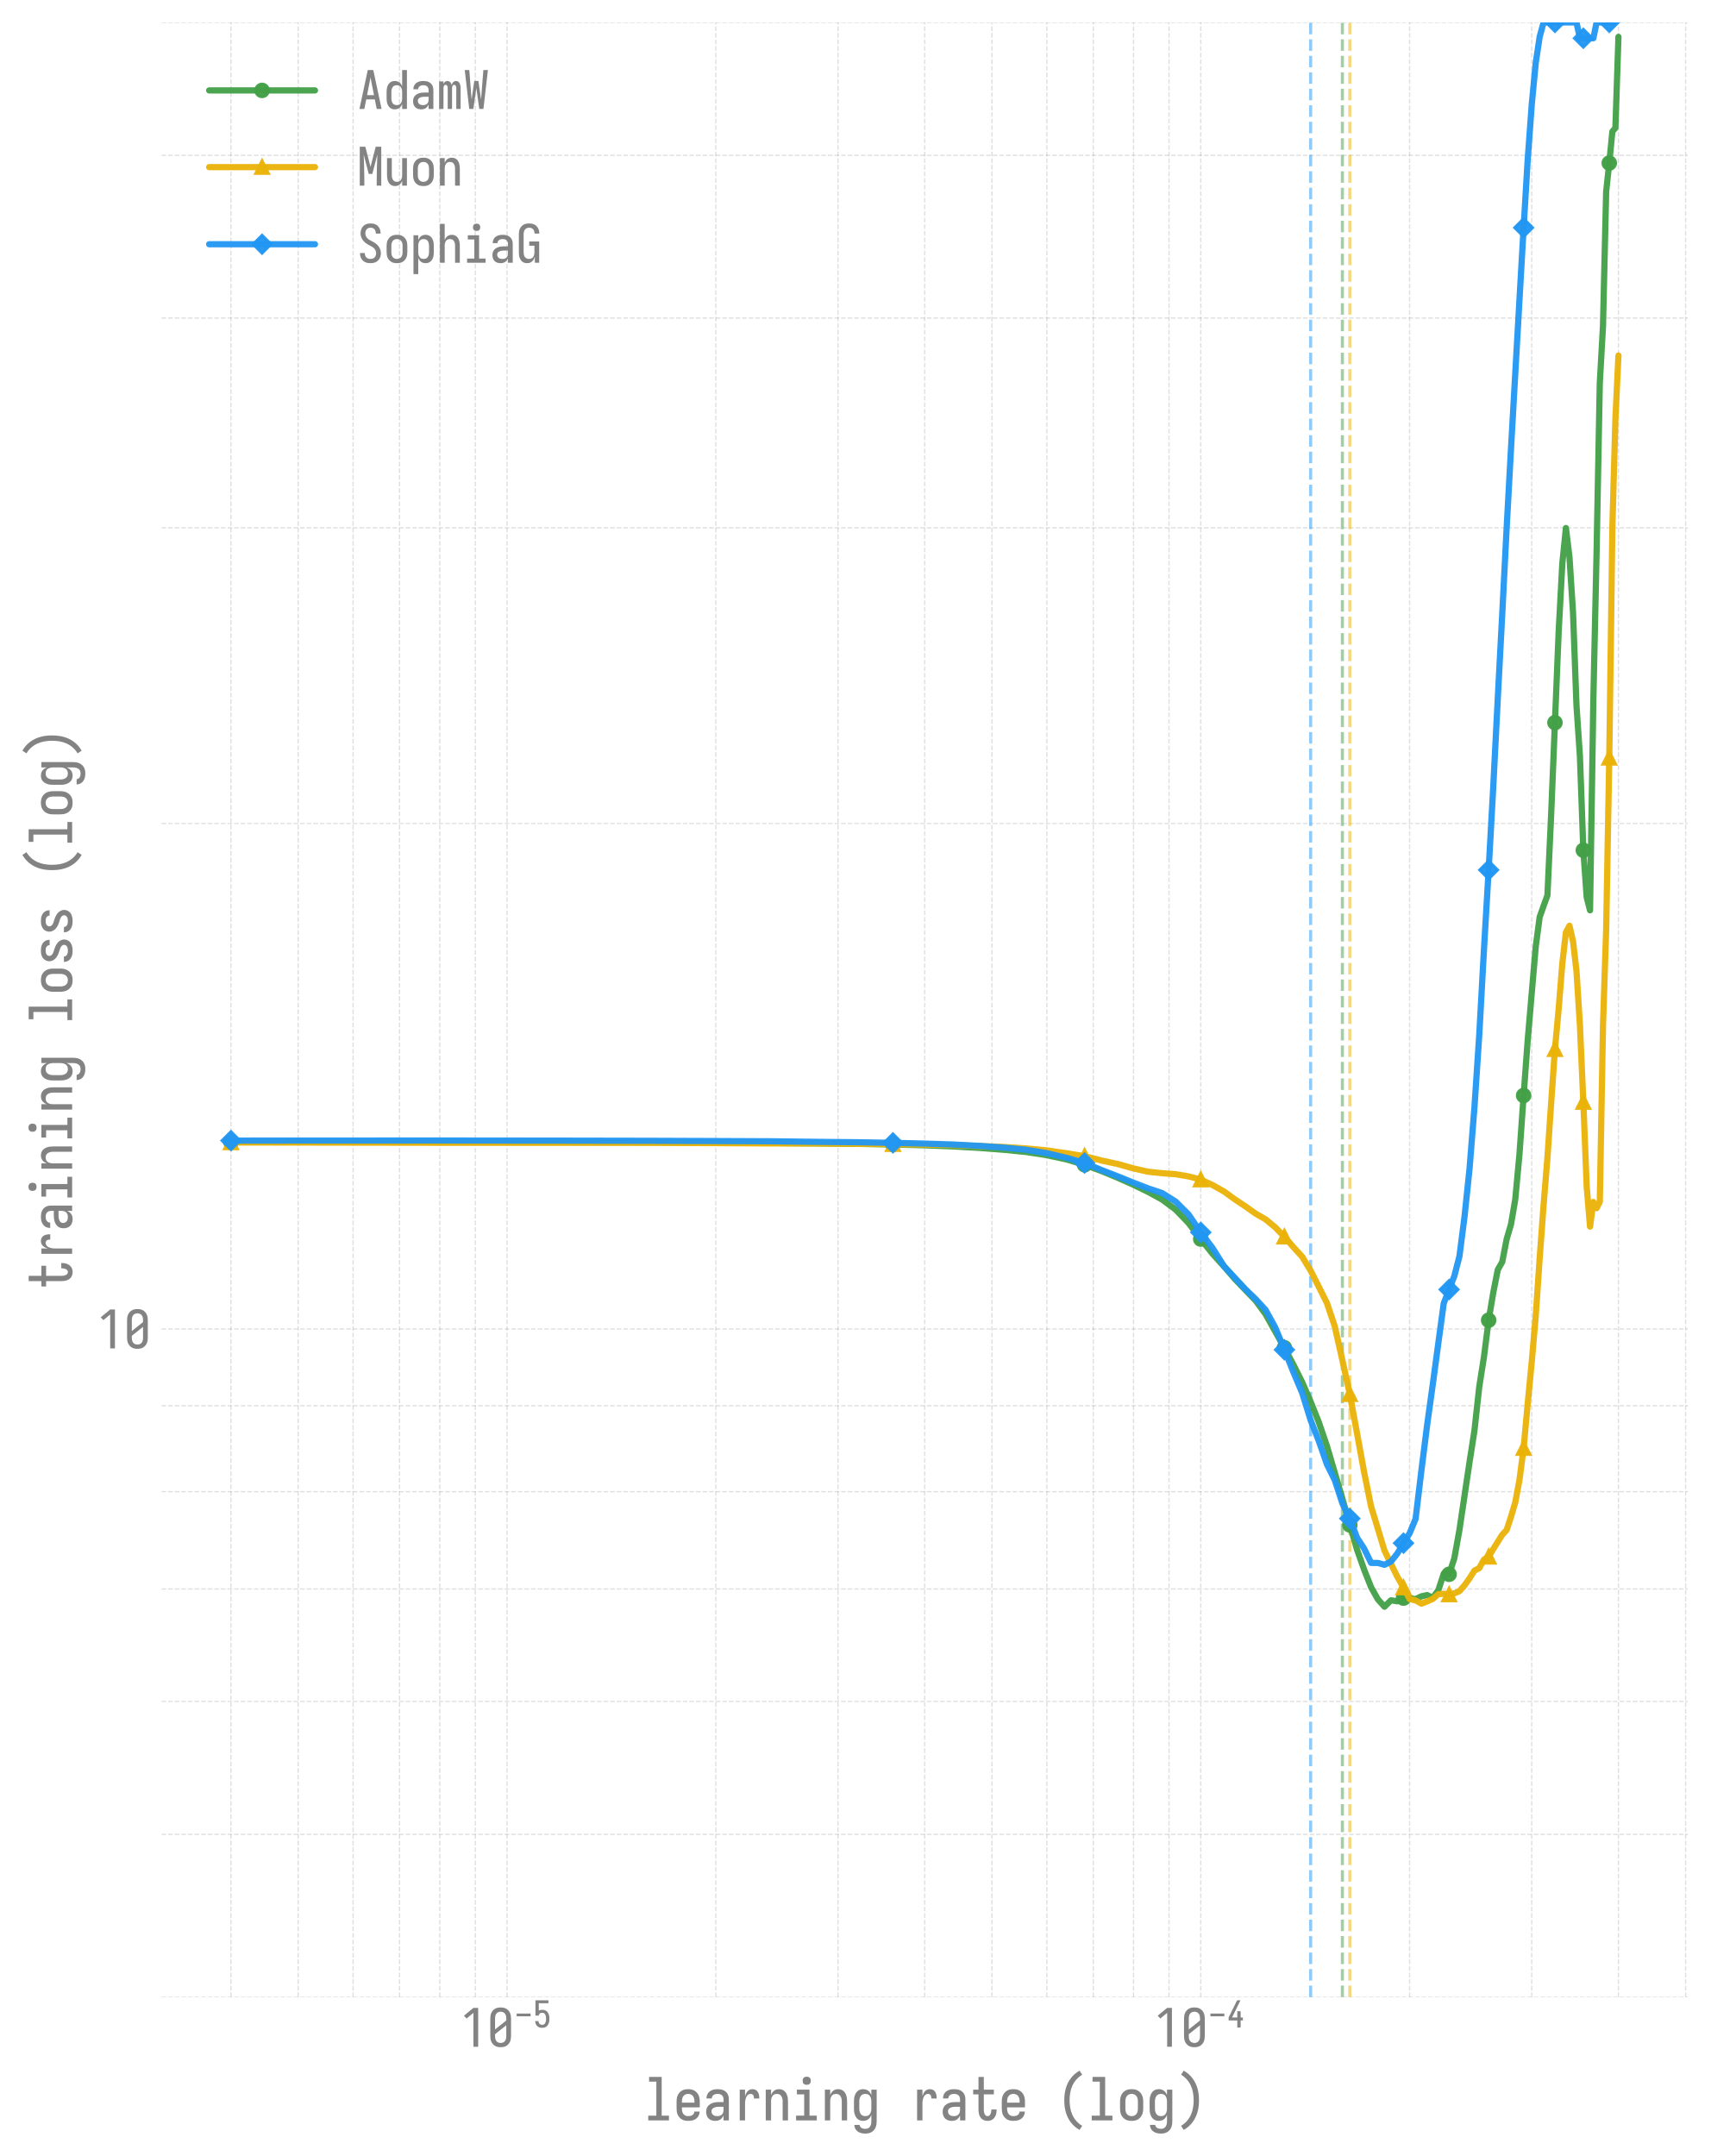
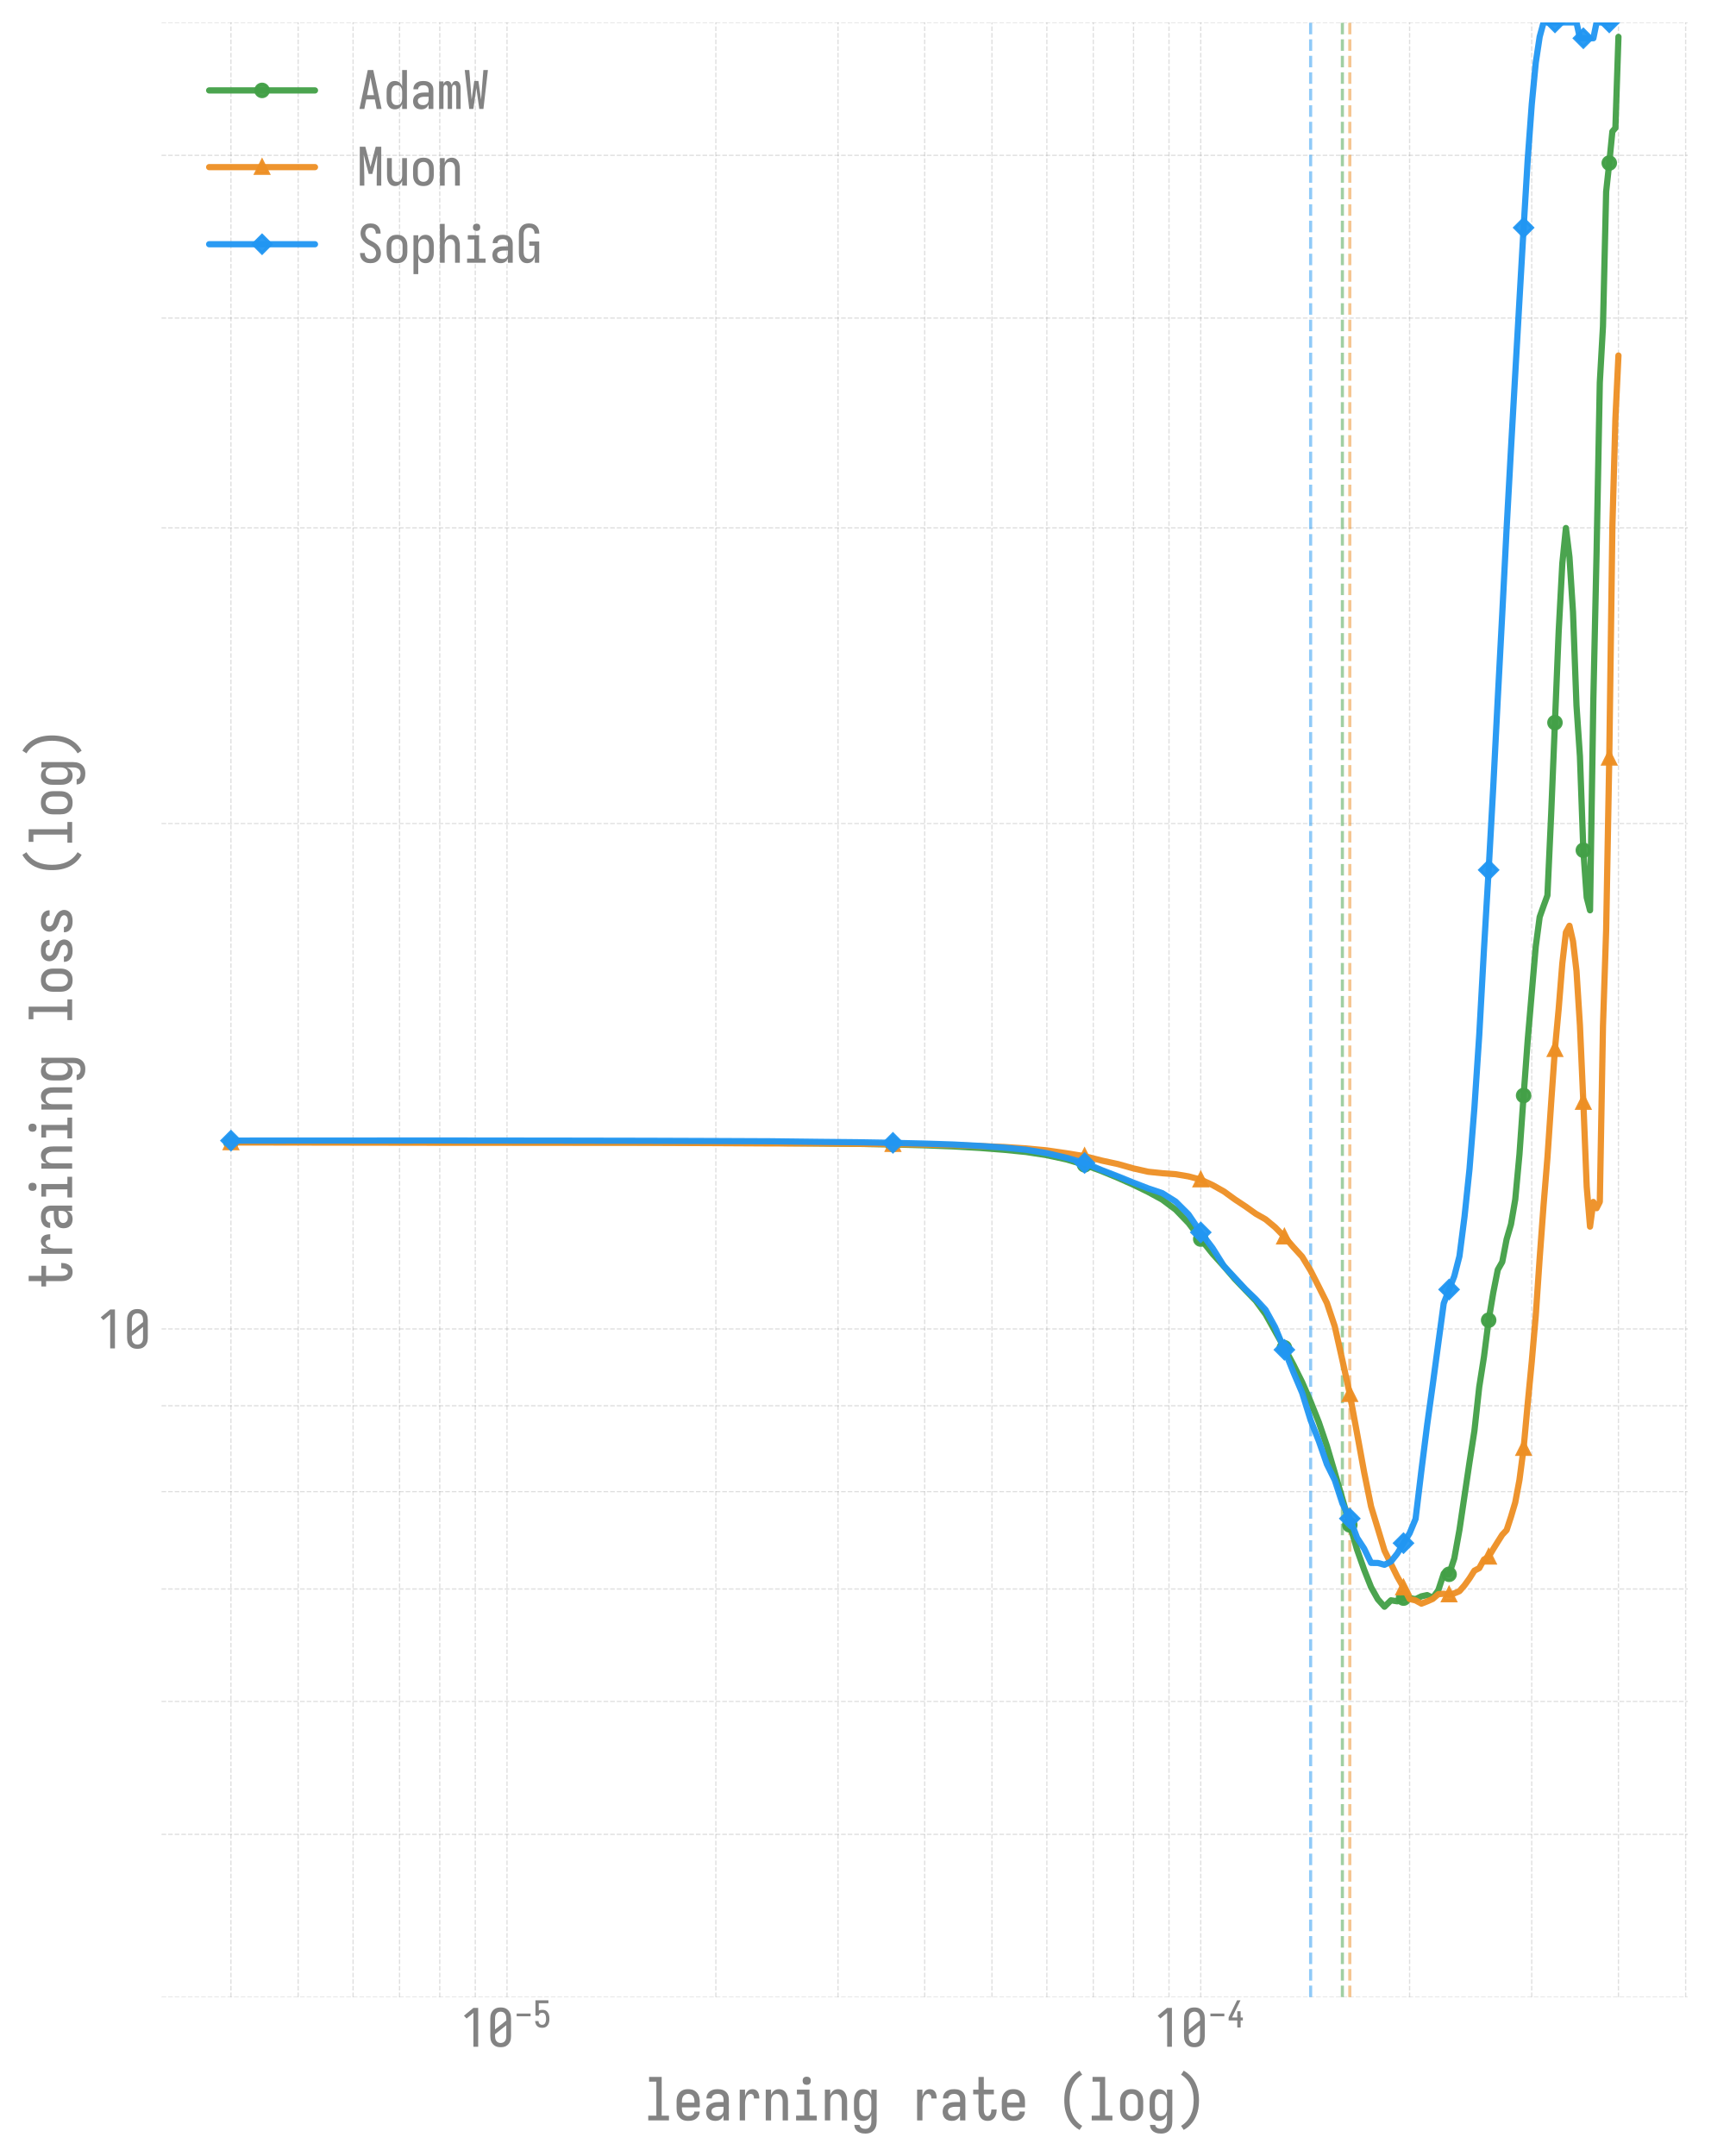
<svg xmlns="http://www.w3.org/2000/svg" xmlns:xlink="http://www.w3.org/1999/xlink" width="732.73" height="923.72" viewBox="0 0 549.55 692.79">
  <defs>
    <style>*{stroke-linejoin:round;stroke-linecap:butt}</style>
  </defs>
  <g id="figure_1">
    <path id="patch_1" d="M0 692.79h549.55V0H0z" style="fill:none;opacity:0" />
    <g id="axes_1">
      <path id="patch_2" d="M51.91 641.73h490.44V7.2H51.91z" style="fill:none;opacity:0" />
      <g id="matplotlib.axis_1">
        <g id="xtick_1">
          <path id="line2d_1" d="M162.92 641.73V7.2" clip-path="url(#p5cb5ee61a5)" style="fill:none;stroke-dasharray:1.48,.64;stroke-dashoffset:0;stroke:#838383;stroke-opacity:.25;stroke-width:.4" />
          <g id="text_1" style="fill:#838383" transform="matrix(.17 0 0 -.17 148.13 657.72)">
            <defs>
              <path id="Iosevka25-Medium-31" d="M1504 0v4102l-826-684-320 339 1146 947h576V0z" transform="scale(.01563)" />
              <path id="Iosevka25-Medium-30" d="M1600-51q-173 0-346 32-172 32-323 118-150 87-269 218-118 131-189 288-70 157-99 329-28 173-28 346v2144q0 173 28 345 29 173 99 330 71 157 189 288 119 131 269 217 151 87 323 119 173 32 346 32t345-32q173-32 323-119 151-86 269-217 119-131 189-288 71-157 99-330 29-172 29-345V1280q0-173-29-346-28-172-99-329-70-157-189-288-118-131-269-218-150-86-323-118-172-32-345-32M922 2099l1356 1082v243q0 154-32 304t-122 272q-89 122-230 182-140 61-294 61t-295-61q-140-60-230-182-89-122-121-272t-32-304zm678-1638q154 0 294 60 141 61 230 183 90 122 122 272t32 304v1325L922 1523v-243q0-154 32-304t121-272q90-122 230-183 141-60 295-60" transform="scale(.01563)" />
              <path id="Iosevka25-Medium-2212" d="M397 1939v474h2406v-474z" transform="scale(.01563)" />
              <path id="Iosevka25-Medium-35" d="M1613-51q-160 0-317 29-157 28-298 98-140 71-256 183-115 112-192 253-76 141-118 297-42 157-48 311h576q6-128 51-253t134-221q90-96 215-141 125-44 253-44 115 0 227 44 112 45 189 128 77 84 125 192 48 109 76 221 29 112 38 227 10 116 10 231t-10 230q-9 116-35 228-25 112-70 217-45 106-122 192-76 87-185 131-109 45-224 45-109 0-218-23-108-22-198-86t-141-166-57-211H442v2643h2240v-512H1018V2944q147 64 303 89 157 26 311 26 192 0 374-48 183-48 330-160t252-272q106-160 164-336t80-362q22-185 22-377 0-186-22-375-22-188-83-364t-167-336q-105-160-259-272Q2170 45 1987-3q-182-48-374-48" transform="scale(.01563)" />
            </defs>
            <use xlink:href="#Iosevka25-Medium-31" transform="translate(0 .15)" />
            <use xlink:href="#Iosevka25-Medium-30" transform="translate(50 .15)" />
            <use xlink:href="#Iosevka25-Medium-2212" transform="matrix(.7 0 0 .7 100.91 36.55)" />
            <use xlink:href="#Iosevka25-Medium-35" transform="matrix(.7 0 0 .7 135.91 36.55)" />
          </g>
        </g>
        <g id="xtick_2">
          <path id="line2d_3" d="M385.84 641.73V7.2" clip-path="url(#p5cb5ee61a5)" style="fill:none;stroke-dasharray:1.48,.64;stroke-dashoffset:0;stroke:#838383;stroke-opacity:.25;stroke-width:.4" />
          <g id="text_2" style="fill:#838383" transform="matrix(.17 0 0 -.17 371.05 657.72)">
            <defs>
              <path id="Iosevka25-Medium-34" d="M1843 0v1222H346v506l1465 2976h583L934 1728h909v1082h576V1728h384v-506h-384V0z" transform="scale(.01563)" />
            </defs>
            <use xlink:href="#Iosevka25-Medium-31" transform="translate(0 .15)" />
            <use xlink:href="#Iosevka25-Medium-30" transform="translate(50 .15)" />
            <use xlink:href="#Iosevka25-Medium-2212" transform="matrix(.7 0 0 .7 100.91 36.55)" />
            <use xlink:href="#Iosevka25-Medium-34" transform="matrix(.7 0 0 .7 135.91 36.55)" />
          </g>
        </g>
        <g id="xtick_3">
          <path id="line2d_5" d="M74.2 641.73V7.2" clip-path="url(#p5cb5ee61a5)" style="fill:none;stroke-dasharray:1.48,.64;stroke-dashoffset:0;stroke:#838383;stroke-opacity:.25;stroke-width:.4" />
        </g>
        <g id="xtick_4">
          <path id="line2d_7" d="M95.81 641.73V7.2" clip-path="url(#p5cb5ee61a5)" style="fill:none;stroke-dasharray:1.48,.64;stroke-dashoffset:0;stroke:#838383;stroke-opacity:.25;stroke-width:.4" />
        </g>
        <g id="xtick_5">
          <path id="line2d_9" d="M113.46 641.73V7.2" clip-path="url(#p5cb5ee61a5)" style="fill:none;stroke-dasharray:1.48,.64;stroke-dashoffset:0;stroke:#838383;stroke-opacity:.25;stroke-width:.4" />
        </g>
        <g id="xtick_6">
          <path id="line2d_11" d="M128.39 641.73V7.2" clip-path="url(#p5cb5ee61a5)" style="fill:none;stroke-dasharray:1.48,.64;stroke-dashoffset:0;stroke:#838383;stroke-opacity:.25;stroke-width:.4" />
        </g>
        <g id="xtick_7">
          <path id="line2d_13" d="M141.31 641.73V7.2" clip-path="url(#p5cb5ee61a5)" style="fill:none;stroke-dasharray:1.48,.64;stroke-dashoffset:0;stroke:#838383;stroke-opacity:.25;stroke-width:.4" />
        </g>
        <g id="xtick_8">
          <path id="line2d_15" d="M152.72 641.73V7.2" clip-path="url(#p5cb5ee61a5)" style="fill:none;stroke-dasharray:1.48,.64;stroke-dashoffset:0;stroke:#838383;stroke-opacity:.25;stroke-width:.4" />
        </g>
        <g id="xtick_9">
          <path id="line2d_17" d="M230.03 641.73V7.2" clip-path="url(#p5cb5ee61a5)" style="fill:none;stroke-dasharray:1.48,.64;stroke-dashoffset:0;stroke:#838383;stroke-opacity:.25;stroke-width:.4" />
        </g>
        <g id="xtick_10">
          <path id="line2d_19" d="M269.28 641.73V7.2" clip-path="url(#p5cb5ee61a5)" style="fill:none;stroke-dasharray:1.48,.64;stroke-dashoffset:0;stroke:#838383;stroke-opacity:.25;stroke-width:.4" />
        </g>
        <g id="xtick_11">
          <path id="line2d_21" d="M297.13 641.73V7.2" clip-path="url(#p5cb5ee61a5)" style="fill:none;stroke-dasharray:1.48,.64;stroke-dashoffset:0;stroke:#838383;stroke-opacity:.25;stroke-width:.4" />
        </g>
        <g id="xtick_12">
          <path id="line2d_23" d="M318.74 641.73V7.2" clip-path="url(#p5cb5ee61a5)" style="fill:none;stroke-dasharray:1.48,.64;stroke-dashoffset:0;stroke:#838383;stroke-opacity:.25;stroke-width:.4" />
        </g>
        <g id="xtick_13">
          <path id="line2d_25" d="M336.39 641.73V7.2" clip-path="url(#p5cb5ee61a5)" style="fill:none;stroke-dasharray:1.48,.64;stroke-dashoffset:0;stroke:#838383;stroke-opacity:.25;stroke-width:.4" />
        </g>
        <g id="xtick_14">
          <path id="line2d_27" d="M351.31 641.73V7.2" clip-path="url(#p5cb5ee61a5)" style="fill:none;stroke-dasharray:1.48,.64;stroke-dashoffset:0;stroke:#838383;stroke-opacity:.25;stroke-width:.4" />
        </g>
        <g id="xtick_15">
          <path id="line2d_29" d="M364.24 641.73V7.2" clip-path="url(#p5cb5ee61a5)" style="fill:none;stroke-dasharray:1.48,.64;stroke-dashoffset:0;stroke:#838383;stroke-opacity:.25;stroke-width:.4" />
        </g>
        <g id="xtick_16">
          <path id="line2d_31" d="M375.64 641.73V7.2" clip-path="url(#p5cb5ee61a5)" style="fill:none;stroke-dasharray:1.48,.64;stroke-dashoffset:0;stroke:#838383;stroke-opacity:.25;stroke-width:.4" />
        </g>
        <g id="xtick_17">
          <path id="line2d_33" d="M452.95 641.73V7.2" clip-path="url(#p5cb5ee61a5)" style="fill:none;stroke-dasharray:1.48,.64;stroke-dashoffset:0;stroke:#838383;stroke-opacity:.25;stroke-width:.4" />
        </g>
        <g id="xtick_18">
          <path id="line2d_35" d="M492.2 641.73V7.2" clip-path="url(#p5cb5ee61a5)" style="fill:none;stroke-dasharray:1.48,.64;stroke-dashoffset:0;stroke:#838383;stroke-opacity:.25;stroke-width:.4" />
        </g>
        <g id="xtick_19">
          <path id="line2d_37" d="M520.06 641.73V7.2" clip-path="url(#p5cb5ee61a5)" style="fill:none;stroke-dasharray:1.48,.64;stroke-dashoffset:0;stroke:#838383;stroke-opacity:.25;stroke-width:.4" />
        </g>
        <g id="xtick_20">
          <path id="line2d_39" d="M541.66 641.73V7.2" clip-path="url(#p5cb5ee61a5)" style="fill:none;stroke-dasharray:1.48,.64;stroke-dashoffset:0;stroke:#838383;stroke-opacity:.25;stroke-width:.4" />
        </g>
        <g id="text_3" style="fill:#838383" transform="matrix(.19 0 0 -.19 206.88 681.35)">
          <defs>
            <path id="Iosevka25-Medium-6c" d="M480 0v512h877v3680H570v512h1363V512h787V0z" transform="scale(.01563)" />
            <path id="Iosevka25-Medium-65" d="M1600-51q-173 0-346 32-172 32-323 118-150 87-269 218-118 131-192 288-73 157-99 329-25 173-25 346v768q0 173 28 345 29 173 99 330 71 157 189 288 119 131 269 217 151 87 323 119 173 32 346 32t345-32q173-32 323-119 151-86 269-217 119-131 189-288 71-157 99-330 29-172 29-345v-640H922v-128q0-154 32-301t121-272q90-125 230-186 141-60 295-60 115 0 230 22 116 23 215 83 99 61 160 163 61 103 61 225h576q0-154-48-298t-135-266q-86-121-208-211-121-89-262-141-141-51-292-70-150-19-297-19M922 1920h1356v128q0 154-32 304t-122 272q-89 122-230 182-140 61-294 61t-295-61q-140-60-230-182-89-122-121-272t-32-304z" transform="scale(.01563)" />
            <path id="Iosevka25-Medium-61" d="M1331-51q-192 0-384 57-192 58-333 195-140 138-204 330t-64 384q0 167 41 330 42 163 144 291 103 128 243 217 141 90 298 141 157 52 320 71t330 19h505v288q0 128-42 246-41 119-134 202t-215 115q-121 32-242 32-116 0-225-23-108-22-201-83-93-60-151-160-57-99-57-207v-20H384v32q0 148 45 288 45 141 128 259 83 119 204 202 122 83 259 134 138 52 282 71t292 19q153 0 310-23 157-22 297-83 141-60 263-163 122-102 198-237 77-134 109-288 32-153 32-313V0h-576v538q-51-128-141-247-89-118-208-198-118-80-259-112t-288-32m243 512q135 0 266 44 131 45 224 144 93 100 128 234 35 135 35 269v320h-505q-90 0-180-7-89-6-173-29-83-22-166-57t-150-93q-67-57-99-141-32-83-32-172 0-115 54-224t150-176 211-90q116-22 237-22" transform="scale(.01563)" />
            <path id="Iosevka25-Medium-72" d="M781 0v3328h576v-704q38 141 102 275 64 135 163 247 100 112 237 172 138 61 291 61 116 0 234-32t211-109q93-76 154-179 61-102 93-218 32-115 44-233 13-118 13-240h-576q0 90-13 176-12 86-54 163t-122 118q-80 42-169 42-115 0-221-58-106-57-176-150t-109-205q-38-112-64-227-25-115-32-230-6-115-6-231V0z" transform="scale(.01563)" />
            <path id="Iosevka25-Medium-6e" d="M397 0v3328h576v-595q45 134 125 259t195 214q115 90 256 131 141 42 288 42 153 0 303-48 151-48 269-151 119-102 196-236t121-285q45-150 61-304 16-153 16-307V0h-576v2048q0 96-10 195-9 99-41 192t-83 176-128 144-173 86q-96 26-192 26t-192-26q-96-25-173-86t-128-144-83-176-42-192q-9-99-9-195V0z" transform="scale(.01563)" />
            <path id="Iosevka25-Medium-69" d="M480 0v512h877v2304H570v512h1363V512h787V0zm1152 3846q-90 0-176 26t-150 90-90 150-26 176 26 176 90 150 150 90 176 26 176-26 150-90 90-150 26-176-26-176-90-150-150-90-176-26" transform="scale(.01563)" />
            <path id="Iosevka25-Medium-67" d="M1587-1427q-147 0-288 19t-275 67-253 128q-118 80-205 192-86 112-131 250-45 137-51 285h576q0-109 64-198 64-90 153-141 90-52 195-71 106-19 215-19 96 0 192 26 96 25 176 86t134 144q55 83 87 176t41 192q10 99 10 195v698q-51-141-134-266t-199-215Q1779 32 1632-9q-147-42-294-42-160 0-311 45-150 44-272 146-121 103-201 237-80 135-128 285-48 151-64 307-16 157-16 311v768q0 154 16 310 16 157 64 307 48 151 128 285 80 135 201 237 122 103 272 147 151 45 311 45 147 0 294-42 147-41 262-131 116-89 199-214t134-266v602h576V-96q0-173-26-342-25-170-92-327t-179-288-263-217q-150-87-320-122-169-35-336-35m-13 1888q96 0 195 25 100 26 180 83 80 58 134 141 55 84 87 180t44 195q13 99 13 195v768q0 96-13 195-12 99-44 195t-87 179q-54 84-134 141-80 58-180 83-99 26-195 26t-195-26q-99-25-179-83-80-57-135-141-54-83-86-179t-45-195q-12-99-12-195v-768q0-96 12-195 13-99 45-195t86-180q55-83 135-141 80-57 179-83 99-25 195-25" transform="scale(.01563)" />
            <path id="Iosevka25-Medium-74" d="M2003-51q-147 0-291 39-144 38-266 124-121 86-205 211-83 125-131 262-48 138-67 288-19 151-19 298v1645H448v512h576v1376h576V3328h1088v-512H1600V1171q0-77 6-154 7-76 23-150 16-73 41-144 26-70 74-131t115-96 144-35 144 32 112 89q45 58 74 125t45 141 25 147q10 74 10 144v39h576v-64q0-141-26-285-25-144-77-279-51-134-138-249-86-115-201-199-115-83-256-118t-288-35" transform="scale(.01563)" />
            <path id="Iosevka25-Medium-28" d="M2362-1030q-276 153-516 361t-432 461-330 541Q947 621 864 925t-119 620q-35 317-35 631t35 630q36 317 119 621t220 592q138 288 330 541t432 461 516 361l288-441q-352-205-624-512t-439-675q-166-368-234-772-67-403-67-806t67-807q68-403 234-771 167-368 439-675t624-512z" transform="scale(.01563)" />
            <path id="Iosevka25-Medium-6f" d="M1600-51q-173 0-346 32-172 32-323 118-150 87-269 218-118 131-189 288-70 157-99 329-28 173-28 346v768q0 173 28 345 29 173 99 330 71 157 189 288 119 131 269 217 151 87 323 119 173 32 346 32t345-32q173-32 323-119 151-86 269-217 119-131 189-288 71-157 99-330 29-172 29-345v-768q0-173-29-346-28-172-99-329-70-157-189-288-118-131-269-218-150-86-323-118-172-32-345-32m0 512q154 0 294 60 141 61 230 183 90 122 122 272t32 304v768q0 154-32 304t-122 272q-89 122-230 182-140 61-294 61t-295-61q-140-60-230-182-89-122-121-272t-32-304v-768q0-154 32-304t121-272q90-122 230-183 141-60 295-60" transform="scale(.01563)" />
            <path id="Iosevka25-Medium-29" d="M838-1030 550-589q352 205 624 512t438 675q167 368 234 771 68 404 68 807t-68 806q-67 404-234 772-166 368-438 675t-624 512l288 441q276-153 516-361t432-461 329-541q138-288 221-592t118-621q36-316 36-630t-36-631q-35-316-118-620t-221-592q-137-288-329-541t-432-461-516-361" transform="scale(.01563)" />
          </defs>
          <use xlink:href="#Iosevka25-Medium-6c" />
          <use xlink:href="#Iosevka25-Medium-65" transform="translate(50)" />
          <use xlink:href="#Iosevka25-Medium-61" transform="translate(100)" />
          <use xlink:href="#Iosevka25-Medium-72" transform="translate(150)" />
          <use xlink:href="#Iosevka25-Medium-6e" transform="translate(200)" />
          <use xlink:href="#Iosevka25-Medium-69" transform="translate(250)" />
          <use xlink:href="#Iosevka25-Medium-6e" transform="translate(300)" />
          <use xlink:href="#Iosevka25-Medium-67" transform="translate(350)" />
          <use xlink:href="#Iosevka25-Medium-72" transform="translate(450)" />
          <use xlink:href="#Iosevka25-Medium-61" transform="translate(500)" />
          <use xlink:href="#Iosevka25-Medium-74" transform="translate(550)" />
          <use xlink:href="#Iosevka25-Medium-65" transform="translate(600)" />
          <use xlink:href="#Iosevka25-Medium-28" transform="translate(700)" />
          <use xlink:href="#Iosevka25-Medium-6c" transform="translate(750)" />
          <use xlink:href="#Iosevka25-Medium-6f" transform="translate(800)" />
          <use xlink:href="#Iosevka25-Medium-67" transform="translate(850)" />
          <use xlink:href="#Iosevka25-Medium-29" transform="translate(900)" />
        </g>
      </g>
      <g id="matplotlib.axis_2">
        <g id="ytick_1">
          <path id="line2d_41" d="M51.91 427.03h490.44" clip-path="url(#p5cb5ee61a5)" style="fill:none;stroke-dasharray:1.48,.64;stroke-dashoffset:0;stroke:#838383;stroke-opacity:.25;stroke-width:.4" />
          <g id="text_4" style="fill:#838383" transform="matrix(.17 0 0 -.17 31.41 433.28)">
            <use xlink:href="#Iosevka25-Medium-31" />
            <use xlink:href="#Iosevka25-Medium-30" transform="translate(50)" />
          </g>
        </g>
        <g id="ytick_2">
          <path id="line2d_43" d="M51.91 641.73h490.44" clip-path="url(#p5cb5ee61a5)" style="fill:none;stroke-dasharray:1.48,.64;stroke-dashoffset:0;stroke:#838383;stroke-opacity:.25;stroke-width:.4" />
        </g>
        <g id="ytick_3">
          <path id="line2d_45" d="M51.91 589.44h490.44" clip-path="url(#p5cb5ee61a5)" style="fill:none;stroke-dasharray:1.48,.64;stroke-dashoffset:0;stroke:#838383;stroke-opacity:.25;stroke-width:.4" />
        </g>
        <g id="ytick_4">
          <path id="line2d_47" d="M51.91 546.72h490.44" clip-path="url(#p5cb5ee61a5)" style="fill:none;stroke-dasharray:1.48,.64;stroke-dashoffset:0;stroke:#838383;stroke-opacity:.25;stroke-width:.4" />
        </g>
        <g id="ytick_5">
          <path id="line2d_49" d="M51.91 510.6h490.44" clip-path="url(#p5cb5ee61a5)" style="fill:none;stroke-dasharray:1.48,.64;stroke-dashoffset:0;stroke:#838383;stroke-opacity:.25;stroke-width:.4" />
        </g>
        <g id="ytick_6">
          <path id="line2d_51" d="M51.91 479.31h490.44" clip-path="url(#p5cb5ee61a5)" style="fill:none;stroke-dasharray:1.48,.64;stroke-dashoffset:0;stroke:#838383;stroke-opacity:.25;stroke-width:.4" />
        </g>
        <g id="ytick_7">
          <path id="line2d_53" d="M51.91 451.72h490.44" clip-path="url(#p5cb5ee61a5)" style="fill:none;stroke-dasharray:1.48,.64;stroke-dashoffset:0;stroke:#838383;stroke-opacity:.25;stroke-width:.4" />
        </g>
        <g id="ytick_8">
          <path id="line2d_55" d="M51.91 264.62h490.44" clip-path="url(#p5cb5ee61a5)" style="fill:none;stroke-dasharray:1.48,.64;stroke-dashoffset:0;stroke:#838383;stroke-opacity:.25;stroke-width:.4" />
        </g>
        <g id="ytick_9">
          <path id="line2d_57" d="M51.91 169.61h490.44" clip-path="url(#p5cb5ee61a5)" style="fill:none;stroke-dasharray:1.48,.64;stroke-dashoffset:0;stroke:#838383;stroke-opacity:.25;stroke-width:.4" />
        </g>
        <g id="ytick_10">
          <path id="line2d_59" d="M51.91 102.2h490.44" clip-path="url(#p5cb5ee61a5)" style="fill:none;stroke-dasharray:1.48,.64;stroke-dashoffset:0;stroke:#838383;stroke-opacity:.25;stroke-width:.4" />
        </g>
        <g id="ytick_11">
          <path id="line2d_61" d="M51.91 49.92h490.44" clip-path="url(#p5cb5ee61a5)" style="fill:none;stroke-dasharray:1.48,.64;stroke-dashoffset:0;stroke:#838383;stroke-opacity:.25;stroke-width:.4" />
        </g>
        <g id="ytick_12">
          <path id="line2d_63" d="M51.91 7.2h490.44" clip-path="url(#p5cb5ee61a5)" style="fill:none;stroke-dasharray:1.48,.64;stroke-dashoffset:0;stroke:#838383;stroke-opacity:.25;stroke-width:.4" />
        </g>
        <g id="text_5" style="fill:#838383" transform="matrix(0 -.19 -.19 0 23.18 414.71)">
          <defs>
            <path id="Iosevka25-Medium-73" d="M1594-51q-141 0-282 16t-276 60Q902 70 780 144q-121 74-211 182-89 109-137 243-48 135-48 276v45h576v-20q0-102 64-192 64-89 160-137t201-64q106-16 209-16 102 0 207 16 106 16 202 60 96 45 160 135t64 192q0 109-64 198-64 90-157 147-92 58-195 93-102 36-205 68-102 32-205 64-102 32-198 76-96 45-192 99-96 55-179 122t-154 150q-70 84-121 176-51 93-80 199t-29 214q0 135 45 269 45 135 125 247t198 188q118 77 246 125t266 64 278 16q135 0 272-16 138-16 269-61 131-44 246-121 116-77 199-186t128-243 45-269v-45h-576v20q0 102-55 188-54 87-141 138-86 51-185 67t-202 16q-102 0-198-16t-186-64q-89-48-144-135-54-86-54-188t64-195 153-151q90-57 192-93 103-35 205-64 103-28 205-64 103-35 202-80 99-44 192-99 93-54 179-121t156-147q71-80 122-176 52-96 80-199 29-102 29-211 0-141-48-279-48-137-135-249-86-112-208-189-121-77-259-122-137-44-278-60t-281-16" transform="scale(.01563)" />
          </defs>
          <use xlink:href="#Iosevka25-Medium-74" />
          <use xlink:href="#Iosevka25-Medium-72" transform="translate(50)" />
          <use xlink:href="#Iosevka25-Medium-61" transform="translate(100)" />
          <use xlink:href="#Iosevka25-Medium-69" transform="translate(150)" />
          <use xlink:href="#Iosevka25-Medium-6e" transform="translate(200)" />
          <use xlink:href="#Iosevka25-Medium-69" transform="translate(250)" />
          <use xlink:href="#Iosevka25-Medium-6e" transform="translate(300)" />
          <use xlink:href="#Iosevka25-Medium-67" transform="translate(350)" />
          <use xlink:href="#Iosevka25-Medium-6c" transform="translate(450)" />
          <use xlink:href="#Iosevka25-Medium-6f" transform="translate(500)" />
          <use xlink:href="#Iosevka25-Medium-73" transform="translate(550)" />
          <use xlink:href="#Iosevka25-Medium-73" transform="translate(600)" />
          <use xlink:href="#Iosevka25-Medium-28" transform="translate(700)" />
          <use xlink:href="#Iosevka25-Medium-6c" transform="translate(750)" />
          <use xlink:href="#Iosevka25-Medium-6f" transform="translate(800)" />
          <use xlink:href="#Iosevka25-Medium-67" transform="translate(850)" />
          <use xlink:href="#Iosevka25-Medium-29" transform="translate(900)" />
        </g>
      </g>
      <path id="line2d_65" d="M431.35 641.73V7.2" clip-path="url(#p5cb5ee61a5)" style="fill:none;stroke-dasharray:3.7,1.6;stroke-dashoffset:0;stroke:#43a047;stroke-opacity:.5" />
-       <path id="line2d_66" d="M433.74 641.73V7.2" clip-path="url(#p5cb5ee61a5)" style="fill:none;stroke-dasharray:3.7,1.6;stroke-dashoffset:0;stroke:#eab308;stroke-opacity:.5" />
+       <path id="line2d_66" d="M433.74 641.73V7.2" clip-path="url(#p5cb5ee61a5)" style="fill:none;stroke-dasharray:3.7,1.6;stroke-dashoffset:0;stroke:#ee8f24;stroke-opacity:.5" />
      <path id="line2d_67" d="M421.15 641.73V7.2" clip-path="url(#p5cb5ee61a5)" style="fill:none;stroke-dasharray:3.7,1.6;stroke-dashoffset:0;stroke:#2196f3;stroke-opacity:.5" />
      <path id="patch_3" d="M51.91 641.73V7.2" style="fill:none" />
      <path id="patch_4" d="M51.91 641.73h490.44" style="fill:none" />
      <g id="line2d_68">
        <path d="m74.2 367 67.11.02 39.26.03 27.85.05 21.6.07 17.66.1 14.92.13 12.93.15 11.4.2 10.2.27 9.23.36 8.42.48 7.75.6 7.18.71 6.68 1.03 6.25 1.35 5.87 1.73 5.53 2.05 5.23 2.17 4.97 2.22 4.72 2.3 4.5 2.45 4.31 3.22 4.12 4.28 3.95 5.18 3.8 4.74 3.65 4.03 3.53 4.1 3.4 3.54 3.27 3.38 3.18 4.35 3.07 5.5 2.98 5.3 2.9 5.44 2.8 5.61 2.73 6.27 2.65 6.65 2.58 7.58 2.52 8.55 2.45 8.4 2.39 8.42 2.33 7.95 2.28 6.44 2.22 5.6 2.18 3.9 2.13 2.39 2.08-2.06 2.04.32 2-1.03 1.95-.01 1.92.35 1.88-.91 1.84-.4 1.81.88 1.78-2.44 1.74-5.33 1.72.21 1.68-5.13 1.65-9.14 1.63-10.98 1.6-10.74 1.58-10.12 1.55-14.1 1.52-9.67 1.5-11.77 1.48-8.83 1.46-7.39 1.43-2.5 1.41-7.29 1.4-4.79 1.37-7.99 1.35-14.48 1.34-18.93 1.32-17.87 1.3-15.2 1.28-14.81 1.26-9.48 1.25-3.54 1.24-3.4 1.21-26.32 1.2-29.2 1.2-29.2 1.17-21.9 1.16-11.43 1.14 9.32 1.14 17.72 1.12 30.04 1.1 16.24 1.1 30.23 1.08 15.14 1.07 4.15 1.06-67.39 1.04-47.4 1.04-54.77 1.02-18.08 1.02-43.29 1-9.2 1-10.12.97-1.14.98-29.28" clip-path="url(#p5cb5ee61a5)" style="fill:none;stroke:#43a047;stroke-opacity:.95;stroke-width:2;stroke-linecap:round" />
        <defs>
          <path id="mdd7c4a94f8" d="M0 2a2 2 0 1 0 0-4 2 2 0 0 0 0 4z" style="stroke:#43a047;stroke-opacity:.95" />
        </defs>
        <g clip-path="url(#p5cb5ee61a5)">
          <use xlink:href="#mdd7c4a94f8" x="74.21" y="367.01" style="fill:#43a047;fill-opacity:.95;stroke:#43a047;stroke-opacity:.95" />
          <use xlink:href="#mdd7c4a94f8" x="286.93" y="367.75" style="fill:#43a047;fill-opacity:.95;stroke:#43a047;stroke-opacity:.95" />
          <use xlink:href="#mdd7c4a94f8" x="348.51" y="374.28" style="fill:#43a047;fill-opacity:.95;stroke:#43a047;stroke-opacity:.95" />
          <use xlink:href="#mdd7c4a94f8" x="385.84" y="398.15" style="fill:#43a047;fill-opacity:.95;stroke:#43a047;stroke-opacity:.95" />
          <use xlink:href="#mdd7c4a94f8" x="412.72" y="433.08" style="fill:#43a047;fill-opacity:.95;stroke:#43a047;stroke-opacity:.95" />
          <use xlink:href="#mdd7c4a94f8" x="433.74" y="490.01" style="fill:#43a047;fill-opacity:.95;stroke:#43a047;stroke-opacity:.95" />
          <use xlink:href="#mdd7c4a94f8" x="450.99" y="513.52" style="fill:#43a047;fill-opacity:.95;stroke:#43a047;stroke-opacity:.95" />
          <use xlink:href="#mdd7c4a94f8" x="465.64" y="505.87" style="fill:#43a047;fill-opacity:.95;stroke:#43a047;stroke-opacity:.95" />
          <use xlink:href="#mdd7c4a94f8" x="478.35" y="424.22" style="fill:#43a047;fill-opacity:.95;stroke:#43a047;stroke-opacity:.95" />
          <use xlink:href="#mdd7c4a94f8" x="489.59" y="352.02" style="fill:#43a047;fill-opacity:.95;stroke:#43a047;stroke-opacity:.95" />
          <use xlink:href="#mdd7c4a94f8" x="499.66" y="232.2" style="fill:#43a047;fill-opacity:.95;stroke:#43a047;stroke-opacity:.95" />
          <use xlink:href="#mdd7c4a94f8" x="508.78" y="273.22" style="fill:#43a047;fill-opacity:.95;stroke:#43a047;stroke-opacity:.95" />
          <use xlink:href="#mdd7c4a94f8" x="517.11" y="52.39" style="fill:#43a047;fill-opacity:.95;stroke:#43a047;stroke-opacity:.95" />
        </g>
      </g>
      <g id="line2d_69">
-         <path d="m74.2 367.11 67.11.1h39.26l27.85.01 21.6.1 17.66.1 14.92.02 12.93.1 11.4.13 10.2.12 9.23.17 8.42.3 7.75.3 7.18.46 6.68.64 6.25.91 5.87.96 5.53 1.4 5.23 1.13 4.97 1.4 4.72 1.06 4.5.47 4.31.32 4.12.7 3.95 1.04 3.8 1.75 3.65 2.05 3.53 2.56 3.4 2.25 3.27 2.33 3.18 1.82 3.07 2.54 2.98 3.05 2.9 3.35 2.8 3.06 2.73 4.5 2.65 5.22 2.58 5.16 2.52 7.5 2.45 10.88 2.39 10.94 2.33 12.6 2.28 12.5 2.22 10.97 2.18 7.13 2.13 7.03 2.08 4.27 2.04 4.13 2 3.5 1.95 3.68 1.92.44 1.88 1.04 1.84-.72 1.81-.8 1.78-1.53 1.74-.13 1.72.27 1.68-.4 1.65-.7 1.63-1.88 1.6-2.22 1.58-2.5 1.55-.8 1.52-2.77 1.5-.86 1.48-2.5 1.46-2.34 1.43-2.26 1.41-1.5 1.4-4.28 1.37-4.61 1.35-7.2 1.34-10.24 1.32-14.36 1.3-13.49 1.28-14.73 1.26-18.48 1.25-16.98 1.24-15.24 1.21-17.84 1.2-17.05 1.2-12.93 1.17-14.6 1.16-10.05 1.14-2.1 1.14 4.96 1.12 9.6 1.1 17.37 1.1 24.72 1.08 27.17 1.07 12.85 1.06-7.92 1.04 2 1.04-2.05 1.02-56.53 1.02-30.81 1-55.3 1-74.28.97-34.56.98-20.46" clip-path="url(#p5cb5ee61a5)" style="fill:none;stroke:#eab308;stroke-opacity:.95;stroke-width:2;stroke-linecap:round" />
+         <path d="m74.2 367.11 67.11.1h39.26l27.85.01 21.6.1 17.66.1 14.92.02 12.93.1 11.4.13 10.2.12 9.23.17 8.42.3 7.75.3 7.18.46 6.68.64 6.25.91 5.87.96 5.53 1.4 5.23 1.13 4.97 1.4 4.72 1.06 4.5.47 4.31.32 4.12.7 3.95 1.04 3.8 1.75 3.65 2.05 3.53 2.56 3.4 2.25 3.27 2.33 3.18 1.82 3.07 2.54 2.98 3.05 2.9 3.35 2.8 3.06 2.73 4.5 2.65 5.22 2.58 5.16 2.52 7.5 2.45 10.88 2.39 10.94 2.33 12.6 2.28 12.5 2.22 10.97 2.18 7.13 2.13 7.03 2.08 4.27 2.04 4.13 2 3.5 1.95 3.68 1.92.44 1.88 1.04 1.84-.72 1.81-.8 1.78-1.53 1.74-.13 1.72.27 1.68-.4 1.65-.7 1.63-1.88 1.6-2.22 1.58-2.5 1.55-.8 1.52-2.77 1.5-.86 1.48-2.5 1.46-2.34 1.43-2.26 1.41-1.5 1.4-4.28 1.37-4.61 1.35-7.2 1.34-10.24 1.32-14.36 1.3-13.49 1.28-14.73 1.26-18.48 1.25-16.98 1.24-15.24 1.21-17.84 1.2-17.05 1.2-12.93 1.17-14.6 1.16-10.05 1.14-2.1 1.14 4.96 1.12 9.6 1.1 17.37 1.1 24.72 1.08 27.17 1.07 12.85 1.06-7.92 1.04 2 1.04-2.05 1.02-56.53 1.02-30.81 1-55.3 1-74.28.97-34.56.98-20.46" clip-path="url(#p5cb5ee61a5)" style="fill:none;stroke:#ee8f24;stroke-opacity:.95;stroke-width:2;stroke-linecap:round" />
        <defs>
-           <path id="m8e221b3890" d="m0-2-2 4h4z" style="stroke:#eab308;stroke-opacity:.95;stroke-linejoin:miter" />
+           <path id="m8e221b3890" d="m0-2-2 4h4z" style="stroke:#ee8f24;stroke-opacity:.95;stroke-linejoin:miter" />
        </defs>
        <g clip-path="url(#p5cb5ee61a5)">
-           <use xlink:href="#m8e221b3890" x="74.21" y="367.11" style="fill:#eab308;fill-opacity:.95;stroke:#eab308;stroke-opacity:.95;stroke-linejoin:miter" />
-           <use xlink:href="#m8e221b3890" x="286.93" y="367.67" style="fill:#eab308;fill-opacity:.95;stroke:#eab308;stroke-opacity:.95;stroke-linejoin:miter" />
-           <use xlink:href="#m8e221b3890" x="348.51" y="371.53" style="fill:#eab308;fill-opacity:.95;stroke:#eab308;stroke-opacity:.95;stroke-linejoin:miter" />
-           <use xlink:href="#m8e221b3890" x="385.84" y="379.05" style="fill:#eab308;fill-opacity:.95;stroke:#eab308;stroke-opacity:.95;stroke-linejoin:miter" />
-           <use xlink:href="#m8e221b3890" x="412.72" y="397.4" style="fill:#eab308;fill-opacity:.95;stroke:#eab308;stroke-opacity:.95;stroke-linejoin:miter" />
-           <use xlink:href="#m8e221b3890" x="433.74" y="448.01" style="fill:#eab308;fill-opacity:.95;stroke:#eab308;stroke-opacity:.95;stroke-linejoin:miter" />
-           <use xlink:href="#m8e221b3890" x="450.99" y="510.14" style="fill:#eab308;fill-opacity:.95;stroke:#eab308;stroke-opacity:.95;stroke-linejoin:miter" />
-           <use xlink:href="#m8e221b3890" x="465.64" y="512.39" style="fill:#eab308;fill-opacity:.95;stroke:#eab308;stroke-opacity:.95;stroke-linejoin:miter" />
-           <use xlink:href="#m8e221b3890" x="478.35" y="500.26" style="fill:#eab308;fill-opacity:.95;stroke:#eab308;stroke-opacity:.95;stroke-linejoin:miter" />
-           <use xlink:href="#m8e221b3890" x="489.59" y="465.33" style="fill:#eab308;fill-opacity:.95;stroke:#eab308;stroke-opacity:.95;stroke-linejoin:miter" />
-           <use xlink:href="#m8e221b3890" x="499.66" y="337.16" style="fill:#eab308;fill-opacity:.95;stroke:#eab308;stroke-opacity:.95;stroke-linejoin:miter" />
-           <use xlink:href="#m8e221b3890" x="508.78" y="354.13" style="fill:#eab308;fill-opacity:.95;stroke:#eab308;stroke-opacity:.95;stroke-linejoin:miter" />
-           <use xlink:href="#m8e221b3890" x="517.11" y="243.53" style="fill:#eab308;fill-opacity:.95;stroke:#eab308;stroke-opacity:.95;stroke-linejoin:miter" />
+           <use xlink:href="#m8e221b3890" x="74.21" y="367.11" style="fill:#ee8f24;fill-opacity:.95;stroke:#ee8f24;stroke-opacity:.95;stroke-linejoin:miter" />
+           <use xlink:href="#m8e221b3890" x="286.93" y="367.67" style="fill:#ee8f24;fill-opacity:.95;stroke:#ee8f24;stroke-opacity:.95;stroke-linejoin:miter" />
+           <use xlink:href="#m8e221b3890" x="348.51" y="371.53" style="fill:#ee8f24;fill-opacity:.95;stroke:#ee8f24;stroke-opacity:.95;stroke-linejoin:miter" />
+           <use xlink:href="#m8e221b3890" x="385.84" y="379.05" style="fill:#ee8f24;fill-opacity:.95;stroke:#ee8f24;stroke-opacity:.95;stroke-linejoin:miter" />
+           <use xlink:href="#m8e221b3890" x="412.72" y="397.4" style="fill:#ee8f24;fill-opacity:.95;stroke:#ee8f24;stroke-opacity:.95;stroke-linejoin:miter" />
+           <use xlink:href="#m8e221b3890" x="433.74" y="448.01" style="fill:#ee8f24;fill-opacity:.95;stroke:#ee8f24;stroke-opacity:.95;stroke-linejoin:miter" />
+           <use xlink:href="#m8e221b3890" x="450.99" y="510.14" style="fill:#ee8f24;fill-opacity:.95;stroke:#ee8f24;stroke-opacity:.95;stroke-linejoin:miter" />
+           <use xlink:href="#m8e221b3890" x="465.64" y="512.39" style="fill:#ee8f24;fill-opacity:.95;stroke:#ee8f24;stroke-opacity:.95;stroke-linejoin:miter" />
+           <use xlink:href="#m8e221b3890" x="478.35" y="500.26" style="fill:#ee8f24;fill-opacity:.95;stroke:#ee8f24;stroke-opacity:.95;stroke-linejoin:miter" />
+           <use xlink:href="#m8e221b3890" x="489.59" y="465.33" style="fill:#ee8f24;fill-opacity:.95;stroke:#ee8f24;stroke-opacity:.95;stroke-linejoin:miter" />
+           <use xlink:href="#m8e221b3890" x="499.66" y="337.16" style="fill:#ee8f24;fill-opacity:.95;stroke:#ee8f24;stroke-opacity:.95;stroke-linejoin:miter" />
+           <use xlink:href="#m8e221b3890" x="508.78" y="354.13" style="fill:#ee8f24;fill-opacity:.95;stroke:#ee8f24;stroke-opacity:.95;stroke-linejoin:miter" />
+           <use xlink:href="#m8e221b3890" x="517.11" y="243.53" style="fill:#ee8f24;fill-opacity:.95;stroke:#ee8f24;stroke-opacity:.95;stroke-linejoin:miter" />
        </g>
      </g>
      <g id="line2d_70">
        <path d="m74.2 366.51 67.11-.03 39.26.04 27.85.05 21.6.08 17.66.08 14.92.18 12.93.13 11.4.19 10.2.24 9.23.3 8.42.44 7.75.54 7.18.7 6.68 1.1 6.25 1.47 5.87 1.68 5.53 2.3 5.23 2.03 4.97 2.01 4.72 1.83 4.5 1.52 4.31 2.71 4.12 4.11 3.95 5.8 3.8 5.02 3.65 5.81 3.53 3.8 3.4 3.66 3.27 3.14 3.18 3.46 3.07 5.57 2.98 7.26 2.9 7.22 2.8 6.6 2.73 8.8 2.65 6.74 2.58 7.42 2.52 5.08 2.45 7.5 2.39 4.87 2.33 6.17 2.28 3.5 2.22 4.58 2.18.02 2.13.58 2.08-1.03 2.04-2.58 2-3.34 1.95-3.16 1.92-4.63 1.88-15.6 1.84-14.6 1.81-13.04 1.78-13.22 1.74-12.81 1.72-4.44 1.68-4.3 1.65-6.4 1.63-12.72 1.6-15.29 1.58-19.71 1.55-23.31 1.52-27.58 1.5-25.5 1.48-26.67 1.46-28.56 1.43-27.03 1.41-27.57 1.4-25.5 1.37-24.13 1.35-23.68 1.34-23.25 1.32-21.98 1.3-17.7 1.28-13.34 1.26-8.33L496 7.2h10.58l1.1 5.09H512l1.04-5.09h5.08" clip-path="url(#p5cb5ee61a5)" style="fill:none;stroke:#2196f3;stroke-opacity:.95;stroke-width:2;stroke-linecap:round" />
        <defs>
          <path id="m718115703d" d="M0 2.83 2.83 0 0-2.83-2.83 0z" style="stroke:#2196f3;stroke-opacity:.95;stroke-linejoin:miter" />
        </defs>
        <g clip-path="url(#p5cb5ee61a5)">
          <use xlink:href="#m718115703d" x="74.21" y="366.51" style="fill:#2196f3;fill-opacity:.95;stroke:#2196f3;stroke-opacity:.95;stroke-linejoin:miter" />
          <use xlink:href="#m718115703d" x="286.93" y="367.23" style="fill:#2196f3;fill-opacity:.95;stroke:#2196f3;stroke-opacity:.95;stroke-linejoin:miter" />
          <use xlink:href="#m718115703d" x="348.51" y="373.7" style="fill:#2196f3;fill-opacity:.95;stroke:#2196f3;stroke-opacity:.95;stroke-linejoin:miter" />
          <use xlink:href="#m718115703d" x="385.84" y="396" style="fill:#2196f3;fill-opacity:.95;stroke:#2196f3;stroke-opacity:.95;stroke-linejoin:miter" />
          <use xlink:href="#m718115703d" x="412.72" y="433.73" style="fill:#2196f3;fill-opacity:.95;stroke:#2196f3;stroke-opacity:.95;stroke-linejoin:miter" />
          <use xlink:href="#m718115703d" x="433.74" y="487.96" style="fill:#2196f3;fill-opacity:.95;stroke:#2196f3;stroke-opacity:.95;stroke-linejoin:miter" />
          <use xlink:href="#m718115703d" x="450.99" y="495.86" style="fill:#2196f3;fill-opacity:.95;stroke:#2196f3;stroke-opacity:.95;stroke-linejoin:miter" />
          <use xlink:href="#m718115703d" x="465.64" y="414.36" style="fill:#2196f3;fill-opacity:.95;stroke:#2196f3;stroke-opacity:.95;stroke-linejoin:miter" />
          <use xlink:href="#m718115703d" x="478.35" y="279.55" style="fill:#2196f3;fill-opacity:.95;stroke:#2196f3;stroke-opacity:.95;stroke-linejoin:miter" />
          <use xlink:href="#m718115703d" x="489.59" y="73.16" style="fill:#2196f3;fill-opacity:.95;stroke:#2196f3;stroke-opacity:.95;stroke-linejoin:miter" />
          <use xlink:href="#m718115703d" x="499.66" y="7.2" style="fill:#2196f3;fill-opacity:.95;stroke:#2196f3;stroke-opacity:.95;stroke-linejoin:miter" />
          <use xlink:href="#m718115703d" x="508.78" y="12.29" style="fill:#2196f3;fill-opacity:.95;stroke:#2196f3;stroke-opacity:.95;stroke-linejoin:miter" />
          <use xlink:href="#m718115703d" x="517.11" y="7.2" style="fill:#2196f3;fill-opacity:.95;stroke:#2196f3;stroke-opacity:.95;stroke-linejoin:miter" />
        </g>
      </g>
      <g id="legend_1">
        <g id="line2d_71">
          <path d="M67.21 29.05h34" style="fill:none;stroke:#43a047;stroke-opacity:.95;stroke-width:2;stroke-linecap:round" />
          <use xlink:href="#mdd7c4a94f8" x="84.21" y="29.05" style="fill:#43a047;fill-opacity:.95;stroke:#43a047;stroke-opacity:.95" />
        </g>
        <g id="text_6" style="fill:#838383" transform="matrix(.17 0 0 -.17 114.81 35)">
          <defs>
            <path id="Iosevka25-Medium-41" d="m262 0 1005 4704h666L2938 0h-589l-231 1152H1082L851 0zm1760 1664-294 1472-64 332q-32 167-64 340-32-173-64-340l-64-332-294-1472z" transform="scale(.01563)" />
            <path id="Iosevka25-Medium-64" d="M1338-51q-160 0-311 45-150 44-272 146-121 103-201 237-80 135-128 285-48 151-64 307-16 157-16 311v768q0 154 16 310 16 157 64 307 48 151 128 285 80 135 201 237 122 103 272 147 151 45 311 45 147 0 294-42 147-41 262-131 116-89 199-214t134-266v1978h576V0h-576v602q-51-141-134-266t-199-215Q1779 32 1632-9q-147-42-294-42m236 512q96 0 195 25 100 26 180 83 80 58 134 141 55 84 87 180t44 195q13 99 13 195v768q0 96-13 195-12 99-44 195t-87 179q-54 84-134 141-80 58-180 83-99 26-195 26t-195-26q-99-25-179-83-80-57-135-141-54-83-86-179t-45-195q-12-99-12-195v-768q0-96 12-195 13-99 45-195t86-180q55-83 135-141 80-57 179-83 99-25 195-25" transform="scale(.01563)" />
            <path id="Iosevka25-Medium-6d" d="M301 0v3328h525v-307q25 70 70 137 45 68 105 119 61 51 138 76 77 26 160 26 96 0 189-39 93-38 160-108t108-160q42-90 68-186 19 96 60 186 42 90 106 160t157 108q93 39 189 39t189-39q93-38 160-108t108-160q42-90 64-186 23-96 32-195 10-99 10-195V0h-525v2496q0 70-10 137-9 68-38 132-28 64-83 105-54 42-125 42-70 0-125-42-54-41-83-105-28-64-38-132-10-67-10-137V0h-524v2496q0 70-10 137-10 68-39 132-28 64-83 105-54 42-124 42-71 0-126-42-54-41-83-105-28-64-38-132-9-67-9-137V0z" transform="scale(.01563)" />
            <path id="Iosevka25-Medium-57" d="M742 0 198 4704h551l281-3578 320 2260h500l320-2260 281 3578h551L2458 0h-500l-358 2522L1242 0z" transform="scale(.01563)" />
          </defs>
          <use xlink:href="#Iosevka25-Medium-41" />
          <use xlink:href="#Iosevka25-Medium-64" transform="translate(50)" />
          <use xlink:href="#Iosevka25-Medium-61" transform="translate(100)" />
          <use xlink:href="#Iosevka25-Medium-6d" transform="translate(150)" />
          <use xlink:href="#Iosevka25-Medium-57" transform="translate(200)" />
        </g>
        <g id="line2d_72">
-           <path d="M67.21 53.7h34" style="fill:none;stroke:#eab308;stroke-opacity:.95;stroke-width:2;stroke-linecap:round" />
-           <use xlink:href="#m8e221b3890" x="84.21" y="53.7" style="fill:#eab308;fill-opacity:.95;stroke:#eab308;stroke-opacity:.95;stroke-linejoin:miter" />
+           <path d="M67.21 53.7h34" style="fill:none;stroke:#ee8f24;stroke-opacity:.95;stroke-width:2;stroke-linecap:round" />
+           <use xlink:href="#m8e221b3890" x="84.21" y="53.7" style="fill:#ee8f24;fill-opacity:.95;stroke:#ee8f24;stroke-opacity:.95;stroke-linejoin:miter" />
        </g>
        <g id="text_7" style="fill:#838383" transform="matrix(.17 0 0 -.17 114.81 59.65)">
          <defs>
            <path id="Iosevka25-Medium-4d" d="M301 0v4704h672l627-2432 627 2432h672V0h-550v941q0 704 28 1408 29 704 49 1408l-608-2343h-436L774 3757q20-704 48-1408 29-704 29-1408V0z" transform="scale(.01563)" />
            <path id="Iosevka25-Medium-75" d="M1363-51q-153 0-304 48-150 48-269 150-118 103-195 237T473 668q-44 151-60 304-16 154-16 308v2048h576V1280q0-96 9-195 10-99 42-192t83-176 128-144 173-87q96-25 192-25t192 25q96 26 173 87t128 144 83 176 41 192q10 99 10 195v2048h576V0h-576v595q-45-134-125-259t-195-215Q1792 32 1651-9q-141-42-288-42" transform="scale(.01563)" />
          </defs>
          <use xlink:href="#Iosevka25-Medium-4d" />
          <use xlink:href="#Iosevka25-Medium-75" transform="translate(50)" />
          <use xlink:href="#Iosevka25-Medium-6f" transform="translate(100)" />
          <use xlink:href="#Iosevka25-Medium-6e" transform="translate(150)" />
        </g>
        <g id="line2d_73">
          <path d="M67.21 78.48h34" style="fill:none;stroke:#2196f3;stroke-opacity:.95;stroke-width:2;stroke-linecap:round" />
          <use xlink:href="#m718115703d" x="84.21" y="78.48" style="fill:#2196f3;fill-opacity:.95;stroke:#2196f3;stroke-opacity:.95;stroke-linejoin:miter" />
        </g>
        <g id="text_8" style="fill:#838383" transform="matrix(.17 0 0 -.17 114.81 84.43)">
          <defs>
            <path id="Iosevka25-Medium-53" d="M1594-51q-160 0-324 26-163 25-310 95-147 71-269 179-121 109-201 250T371 800q-38 160-38 320v58h576v-32q0-141 44-273 45-131 141-230t230-141q135-41 270-41 140 0 271 44 132 45 228 144 96 100 140 234 45 135 45 269 0 160-64 313-64 154-176 272-112 119-253 199-140 80-288 153-147 74-285 157-137 84-262 189-124 106-227 230-102 125-176 269-73 144-112 304-38 160-38 320t35 317 108 301q74 144 189 259 116 115 256 189 141 74 301 102 160 29 320 29t317-29q157-28 301-99 144-70 259-182t189-253 109-298q35-156 35-310v-58h-576v32q0 135-39 263-38 128-125 227-86 99-211 147-124 48-259 48-134 0-259-48t-211-147-125-231q-38-131-38-265 0-160 64-314 64-153 176-269 112-115 252-198 141-83 285-157 144-73 285-157 141-83 266-185t227-230 176-272 112-301 38-323q0-160-38-324-38-163-118-304-80-140-199-256-118-115-266-186-147-70-310-98-163-29-329-29" transform="scale(.01563)" />
            <path id="Iosevka25-Medium-70" d="M397-1376v4704h576v-602q51 141 134 266t198 214q116 90 263 131 147 42 294 42 160 0 310-45 151-44 272-147 122-102 202-237 80-134 128-285 48-150 64-307 16-156 16-310v-768q0-154-16-311-16-156-64-307-48-150-128-285-80-134-202-237Q2323 38 2172-6q-150-45-310-45-147 0-294 42-147 41-263 130-115 90-198 215T973 602v-1978zM1626 461q96 0 195 25 99 26 179 83 80 58 134 141 55 84 87 180t44 195q13 99 13 195v768q0 96-13 195-12 99-44 195t-87 179q-54 84-134 141-80 58-179 83-99 26-195 26t-196-26q-99-25-179-83-80-57-135-141-54-83-86-179t-45-195q-12-99-12-195v-768q0-96 12-195 13-99 45-195t86-180q55-83 135-141 80-57 179-83 100-25 196-25" transform="scale(.01563)" />
            <path id="Iosevka25-Medium-68" d="M397 0v4704h576V2733q45 134 125 259t195 214q115 90 256 131 141 42 288 42 153 0 303-48 151-48 269-151 119-102 196-236t121-285q45-150 61-304 16-153 16-307V0h-576v2048q0 96-10 195-9 99-41 192t-83 176-128 144-173 86q-96 26-192 26t-192-26q-96-25-173-86t-128-144-83-176-42-192q-9-99-9-195V0z" transform="scale(.01563)" />
            <path id="Iosevka25-Medium-47" d="M1338-51q-154 0-308 45-153 44-272 140-118 96-201 230-83 135-131 282-48 148-64 301-16 154-16 307v2196q0 166 25 335 26 170 99 327 74 157 189 285t262 211q148 83 317 115 170 32 343 32 160 0 320-29 160-28 307-99 147-70 262-182 116-112 192-253 77-141 115-301 39-160 39-320v-45h-576v26q0 134-42 268-41 135-131 234-89 100-221 144-131 45-265 45-147 0-285-61-138-60-224-179-86-118-118-262t-32-291V1254q0-140 32-288 32-147 115-266 83-118 220-179 138-60 285-60 148 0 285 60 138 61 221 179 83 119 115 266 32 148 32 288v807h-627v512h1203V0h-525v755q-38-160-118-314-80-153-202-268Q1837 58 1670 3q-166-54-332-54" transform="scale(.01563)" />
          </defs>
          <use xlink:href="#Iosevka25-Medium-53" />
          <use xlink:href="#Iosevka25-Medium-6f" transform="translate(50)" />
          <use xlink:href="#Iosevka25-Medium-70" transform="translate(100)" />
          <use xlink:href="#Iosevka25-Medium-68" transform="translate(150)" />
          <use xlink:href="#Iosevka25-Medium-69" transform="translate(200)" />
          <use xlink:href="#Iosevka25-Medium-61" transform="translate(250)" />
          <use xlink:href="#Iosevka25-Medium-47" transform="translate(300)" />
        </g>
      </g>
    </g>
  </g>
  <defs>
    <clipPath id="p5cb5ee61a5">
      <path d="M51.91 7.2h490.44v634.53H51.91z" />
    </clipPath>
  </defs>
</svg>
